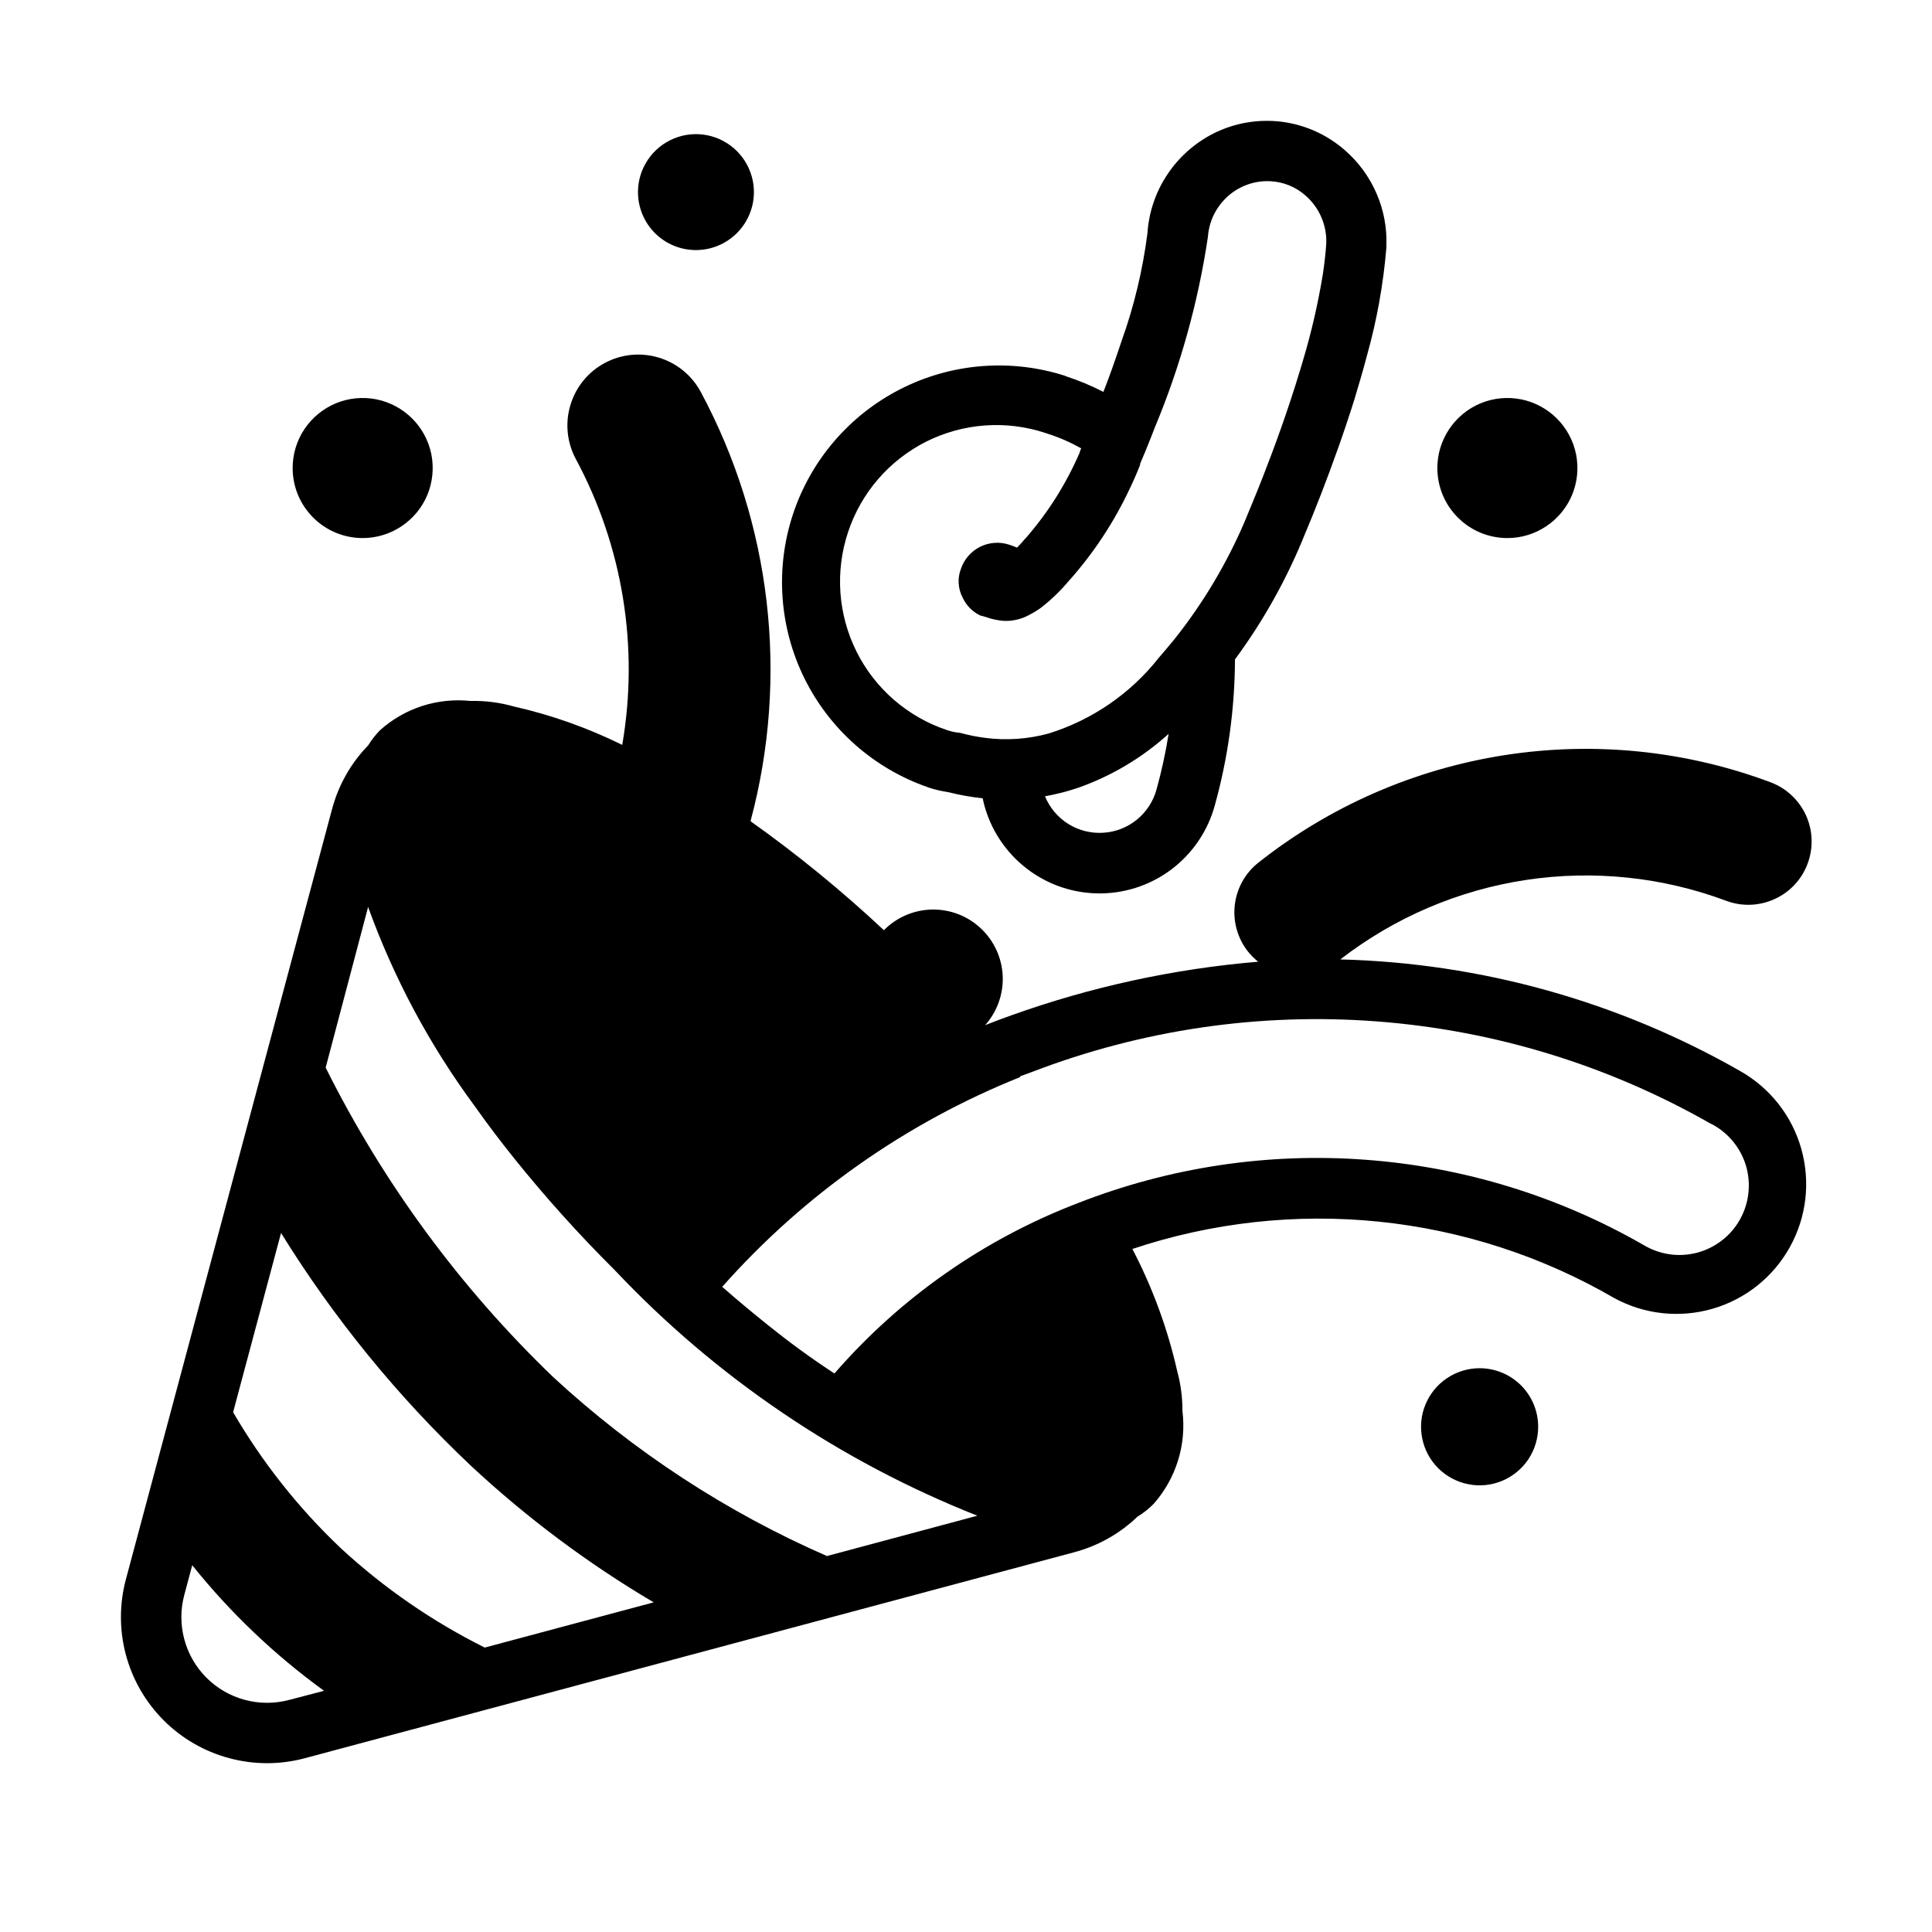
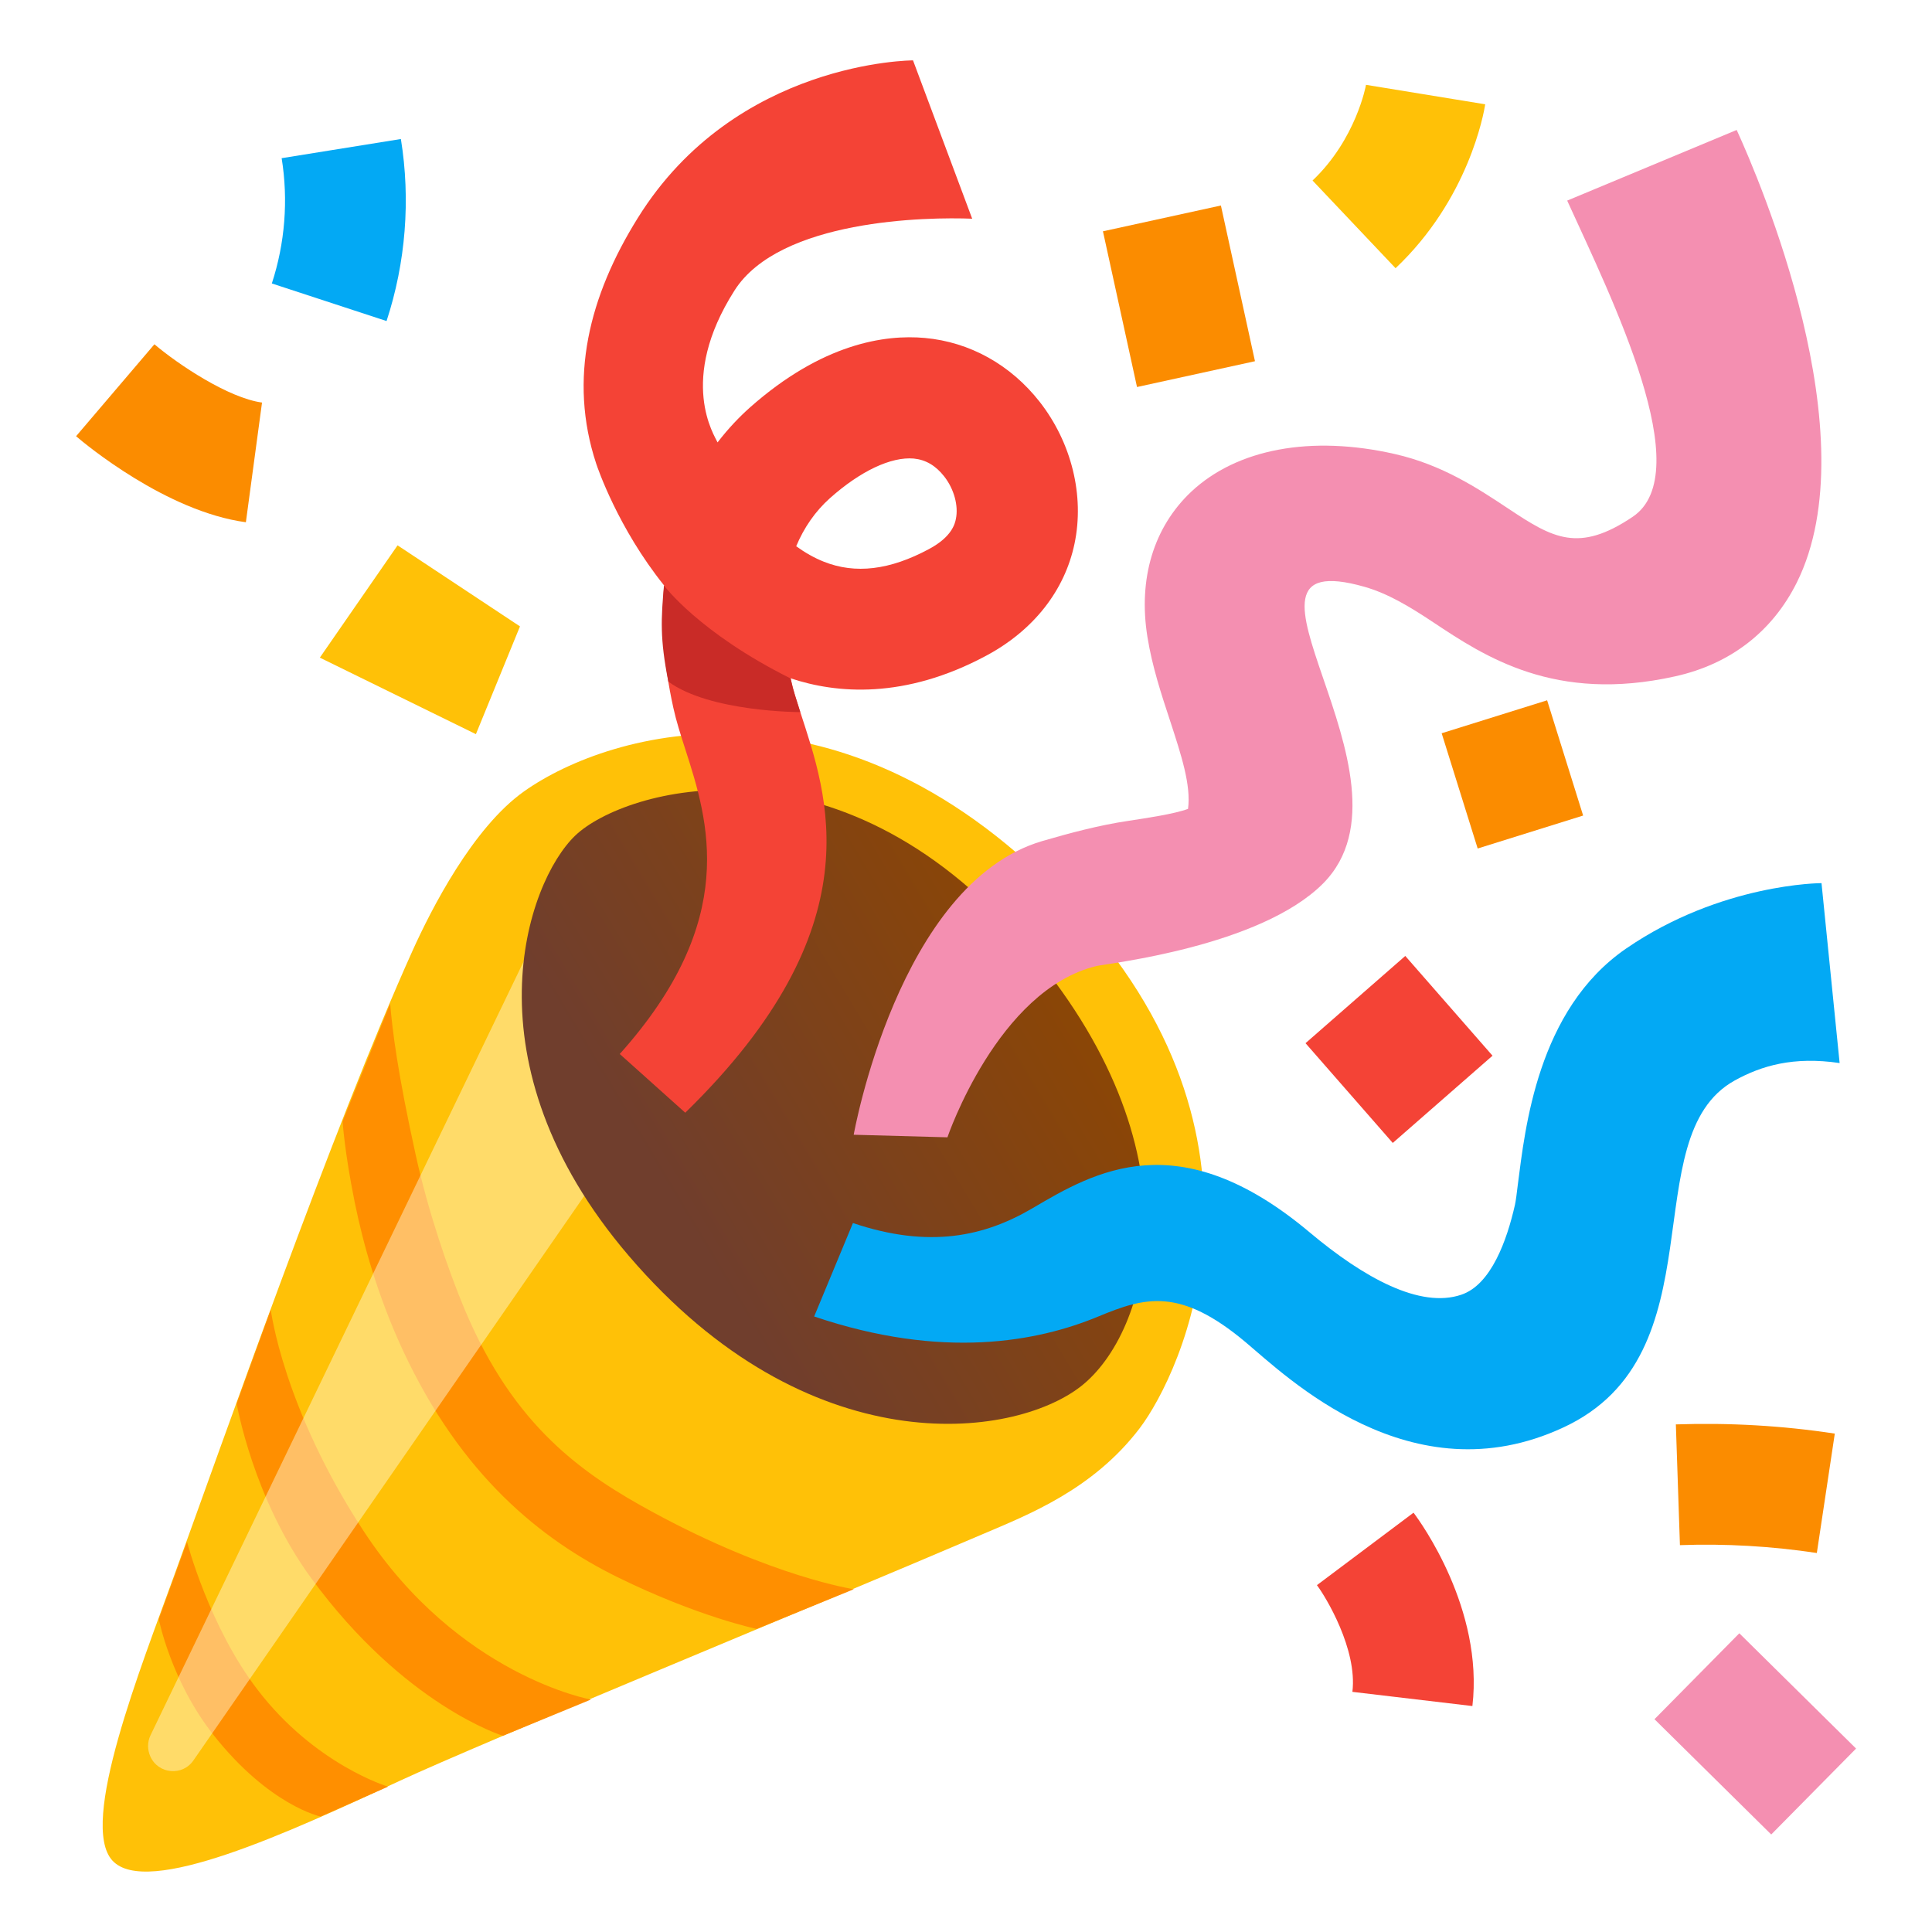
- <svg xmlns="http://www.w3.org/2000/svg" viewBox="0 0 32 32" fill="none">
-   <path d="M15.371 13.041C15.482 13.078 15.597 13.105 15.713 13.122C15.898 13.169 16.086 13.202 16.276 13.222C16.366 13.657 16.601 14.05 16.942 14.335C17.282 14.621 17.709 14.784 18.154 14.797C18.599 14.81 19.034 14.673 19.392 14.408C19.748 14.143 20.006 13.765 20.122 13.336C20.34 12.55 20.452 11.738 20.455 10.922C20.932 10.275 21.325 9.569 21.623 8.822L21.636 8.792C21.66 8.735 21.697 8.646 21.743 8.532L21.88 8.186C21.963 7.971 22.059 7.716 22.159 7.434C22.204 7.308 22.25 7.176 22.295 7.04L22.322 6.96L22.332 6.928C22.4 6.728 22.468 6.506 22.532 6.282C22.57 6.153 22.606 6.022 22.641 5.89C22.805 5.305 22.913 4.705 22.963 4.099V4.069C22.974 3.772 22.918 3.476 22.799 3.203C22.681 2.931 22.504 2.688 22.28 2.492C21.986 2.233 21.62 2.067 21.231 2.017C20.842 1.968 20.447 2.035 20.097 2.212C19.79 2.368 19.528 2.6 19.337 2.887C19.145 3.173 19.032 3.504 19.006 3.848V3.858C18.928 4.469 18.784 5.071 18.576 5.651C18.476 5.951 18.376 6.236 18.276 6.491C18.075 6.388 17.867 6.301 17.652 6.231L17.633 6.222C16.733 5.936 15.755 6.016 14.914 6.445C14.072 6.874 13.433 7.617 13.135 8.514C12.838 9.411 12.906 10.389 13.324 11.236C13.743 12.083 14.478 12.731 15.371 13.04V13.041ZM19.157 13.072C19.104 13.269 18.99 13.445 18.832 13.575C18.673 13.704 18.479 13.781 18.274 13.793C18.07 13.806 17.867 13.755 17.694 13.647C17.521 13.538 17.386 13.378 17.308 13.189C17.498 13.155 17.685 13.107 17.867 13.045C18.417 12.849 18.923 12.547 19.356 12.155C19.307 12.464 19.24 12.77 19.157 13.072ZM14.047 8.812C14.154 8.49 14.323 8.191 14.546 7.934C14.768 7.677 15.039 7.467 15.342 7.314C15.646 7.162 15.977 7.071 16.315 7.047C16.654 7.022 16.995 7.065 17.317 7.172L17.347 7.182C17.542 7.244 17.73 7.326 17.908 7.426L17.887 7.475V7.487C17.663 8.007 17.36 8.49 16.987 8.916L16.971 8.932L16.946 8.961C16.911 9.002 16.878 9.038 16.846 9.07C16.812 9.056 16.777 9.043 16.746 9.032L16.716 9.022C16.557 8.969 16.383 8.982 16.233 9.057C16.084 9.132 15.969 9.263 15.916 9.422C15.886 9.499 15.873 9.582 15.879 9.665C15.884 9.748 15.907 9.829 15.946 9.902C16.006 10.03 16.108 10.133 16.235 10.194C16.269 10.202 16.302 10.211 16.335 10.222C16.425 10.254 16.519 10.274 16.614 10.283C16.766 10.292 16.918 10.257 17.051 10.183C17.121 10.147 17.188 10.106 17.251 10.059C17.419 9.927 17.573 9.778 17.709 9.614L17.719 9.604C18.118 9.154 18.451 8.648 18.707 8.104C18.738 8.04 18.767 7.976 18.796 7.911C18.825 7.846 18.852 7.78 18.879 7.711C18.88 7.706 18.881 7.701 18.884 7.696C18.885 7.691 18.885 7.686 18.884 7.681L18.894 7.657C18.915 7.609 18.938 7.554 18.963 7.494C18.992 7.424 19.023 7.348 19.056 7.264L19.09 7.177L19.124 7.089C19.548 6.074 19.845 5.01 20.007 3.922C20.016 3.801 20.046 3.683 20.097 3.573C20.155 3.449 20.238 3.339 20.34 3.248C20.534 3.076 20.788 2.987 21.047 3.002C21.262 3.014 21.467 3.098 21.627 3.242C21.739 3.34 21.827 3.462 21.886 3.599C21.945 3.735 21.973 3.883 21.967 4.032C21.957 4.191 21.938 4.359 21.912 4.532C21.832 5.024 21.72 5.511 21.576 5.989L21.534 6.129C21.328 6.814 21.091 7.454 20.919 7.893L20.886 7.977C20.862 8.037 20.84 8.093 20.819 8.144C20.773 8.259 20.736 8.349 20.712 8.406L20.697 8.442C20.669 8.512 20.64 8.581 20.611 8.65C20.312 9.345 19.922 9.998 19.45 10.59C19.368 10.69 19.284 10.79 19.197 10.89C18.729 11.486 18.09 11.925 17.366 12.15C17.026 12.242 16.672 12.267 16.323 12.222C16.18 12.204 16.039 12.176 15.901 12.138C15.828 12.132 15.756 12.117 15.687 12.093C15.364 11.986 15.065 11.815 14.807 11.592C14.55 11.369 14.339 11.098 14.187 10.793C14.035 10.488 13.944 10.157 13.92 9.817C13.896 9.477 13.939 9.135 14.047 8.812Z" fill="currentColor" />
-   <path d="M12.06 3.98C11.902 4.086 11.717 4.142 11.527 4.142C11.272 4.142 11.028 4.041 10.848 3.861C10.668 3.681 10.567 3.437 10.567 3.182C10.567 2.992 10.623 2.807 10.729 2.649C10.834 2.491 10.984 2.368 11.16 2.295C11.335 2.222 11.528 2.203 11.714 2.24C11.9 2.277 12.072 2.369 12.206 2.503C12.34 2.637 12.431 2.808 12.469 2.995C12.506 3.181 12.487 3.374 12.414 3.549C12.341 3.725 12.218 3.875 12.06 3.98Z" fill="currentColor" />
-   <path d="M23.968 22.826C24.128 22.719 24.315 22.662 24.507 22.662C24.764 22.662 25.011 22.764 25.193 22.946C25.375 23.128 25.477 23.375 25.477 23.632C25.477 23.824 25.42 24.011 25.314 24.171C25.207 24.33 25.055 24.455 24.878 24.528C24.701 24.602 24.506 24.621 24.318 24.583C24.13 24.546 23.957 24.453 23.821 24.318C23.685 24.182 23.593 24.009 23.556 23.821C23.518 23.633 23.537 23.438 23.611 23.261C23.684 23.084 23.809 22.932 23.968 22.826Z" fill="currentColor" />
-   <path d="M24.967 8.912C25.196 8.912 25.421 8.844 25.611 8.716C25.802 8.589 25.951 8.408 26.039 8.196C26.127 7.984 26.149 7.751 26.105 7.526C26.06 7.301 25.949 7.094 25.787 6.932C25.625 6.77 25.418 6.659 25.193 6.614C24.968 6.57 24.735 6.592 24.523 6.68C24.311 6.768 24.13 6.917 24.003 7.108C23.875 7.298 23.807 7.523 23.807 7.752C23.807 7.904 23.837 8.055 23.895 8.196C23.954 8.337 24.039 8.465 24.147 8.572C24.254 8.68 24.382 8.765 24.523 8.824C24.664 8.882 24.815 8.912 24.967 8.912Z" fill="currentColor" />
-   <path d="M6.651 8.716C6.461 8.844 6.236 8.912 6.007 8.912C5.855 8.912 5.704 8.882 5.563 8.824C5.422 8.765 5.294 8.68 5.187 8.572C5.079 8.465 4.994 8.337 4.935 8.196C4.877 8.055 4.847 7.904 4.847 7.752C4.847 7.523 4.915 7.298 5.042 7.108C5.17 6.917 5.351 6.768 5.563 6.68C5.775 6.592 6.008 6.57 6.233 6.614C6.458 6.659 6.665 6.77 6.827 6.932C6.989 7.094 7.1 7.301 7.145 7.526C7.189 7.751 7.166 7.984 7.079 8.196C6.991 8.408 6.842 8.589 6.651 8.716Z" fill="currentColor" />
-   <path d="M29.396 14.89C29.144 15.006 28.857 15.018 28.597 14.922C27.537 14.525 26.392 14.406 25.273 14.575C24.153 14.745 23.095 15.198 22.2 15.891C24.527 15.95 26.802 16.585 28.823 17.74C29.317 18.019 29.681 18.482 29.835 19.028C29.989 19.574 29.922 20.159 29.646 20.655C29.371 21.152 28.911 21.519 28.366 21.677C27.821 21.835 27.235 21.772 26.737 21.5C25.541 20.806 24.21 20.374 22.834 20.234C21.458 20.094 20.068 20.248 18.756 20.687C19.091 21.33 19.342 22.014 19.501 22.722C19.558 22.933 19.586 23.151 19.585 23.37C19.619 23.646 19.594 23.927 19.511 24.193C19.428 24.459 19.29 24.704 19.105 24.912C19.025 24.992 18.936 25.062 18.84 25.121C18.544 25.405 18.181 25.608 17.785 25.712L5.047 29.122C4.636 29.232 4.204 29.231 3.794 29.12C3.383 29.01 3.009 28.793 2.709 28.492C2.409 28.191 2.193 27.816 2.084 27.405C1.975 26.995 1.976 26.562 2.087 26.152L5.497 13.412C5.602 13.011 5.808 12.644 6.097 12.347C6.154 12.255 6.221 12.169 6.297 12.092C6.499 11.912 6.736 11.776 6.993 11.693C7.251 11.61 7.523 11.582 7.792 11.61C8.035 11.604 8.278 11.635 8.512 11.702C9.133 11.842 9.735 12.056 10.306 12.338C10.586 10.718 10.316 9.05 9.537 7.602C9.39 7.328 9.358 7.006 9.448 6.708C9.538 6.409 9.742 6.159 10.017 6.012C10.291 5.865 10.613 5.833 10.911 5.923C11.21 6.013 11.46 6.218 11.607 6.492C12.777 8.671 13.071 11.213 12.431 13.602C13.207 14.153 13.945 14.756 14.64 15.407C14.851 15.193 15.136 15.071 15.436 15.065C15.736 15.059 16.027 15.171 16.245 15.376C16.464 15.581 16.594 15.864 16.608 16.163C16.621 16.463 16.517 16.756 16.317 16.98C16.46 16.923 16.604 16.869 16.751 16.817C18.069 16.345 19.444 16.046 20.839 15.929C20.777 15.879 20.72 15.822 20.67 15.76C20.498 15.542 20.42 15.264 20.452 14.988C20.485 14.712 20.625 14.46 20.843 14.288C22.023 13.354 23.425 12.742 24.911 12.509C26.398 12.276 27.92 12.43 29.329 12.958C29.588 13.056 29.798 13.253 29.913 13.505C30.027 13.757 30.037 14.045 29.94 14.304C29.844 14.564 29.648 14.775 29.396 14.89ZM11.508 22.247L11.327 22.092C11.382 22.14 11.438 22.187 11.493 22.234C11.498 22.238 11.503 22.242 11.508 22.247ZM11.508 22.247L11.64 22.359C11.597 22.322 11.553 22.284 11.508 22.247ZM4.054 28.155C4.295 28.22 4.548 28.22 4.789 28.156L5.367 28.005C4.55 27.412 3.815 26.713 3.184 25.925L3.053 26.415C2.988 26.656 2.988 26.909 3.052 27.15C3.116 27.391 3.242 27.61 3.418 27.787C3.594 27.963 3.813 28.09 4.054 28.155ZM5.65 25.648C6.362 26.305 7.163 26.857 8.029 27.289L10.827 26.54C9.738 25.897 8.722 25.137 7.797 24.275C6.587 23.132 5.531 21.837 4.655 20.422L3.861 23.391C4.347 24.225 4.949 24.985 5.65 25.648ZM9.167 22.813C10.502 24.045 12.033 25.046 13.697 25.773L16.188 25.105C13.91 24.204 11.858 22.814 10.177 21.032C9.588 20.447 9.033 19.829 8.513 19.182C8.284 18.897 8.069 18.612 7.869 18.329C7.121 17.319 6.524 16.205 6.097 15.022L5.394 17.683C6.348 19.597 7.625 21.332 9.167 22.813ZM28.701 18.902C28.603 18.784 28.482 18.686 28.345 18.615H28.34C26.645 17.646 24.756 17.066 22.809 16.918C20.862 16.769 18.907 17.056 17.085 17.758L16.893 17.828L16.902 17.838C15.007 18.597 13.316 19.787 11.962 21.314C12.221 21.541 12.472 21.749 12.721 21.949C13.07 22.229 13.421 22.488 13.821 22.749C14.912 21.493 16.296 20.525 17.849 19.929C19.364 19.335 20.993 19.088 22.615 19.209C24.238 19.328 25.813 19.811 27.224 20.622C27.356 20.701 27.503 20.753 27.655 20.775C27.808 20.797 27.963 20.787 28.112 20.748C28.261 20.708 28.4 20.639 28.522 20.544C28.644 20.45 28.745 20.332 28.82 20.197C28.895 20.062 28.943 19.914 28.959 19.761C28.976 19.608 28.962 19.453 28.918 19.305C28.873 19.158 28.8 19.021 28.701 18.902Z" fill="currentColor" />
+ <svg xmlns="http://www.w3.org/2000/svg" xml:space="preserve" id="party-popper-Layer_5" x="0" y="0" version="1.1" viewBox="0 0 128 128">
+   <path d="M7.45 123.27c2.27 2.46 11.62-1.83 19-5.27 5.53-2.57 27.66-11.65 38.66-16.36 2.97-1.27 7.29-2.93 10.4-7.02 2.76-3.64 10.08-19.1-4.66-34.76-14.96-15.9-30.37-11.51-36.13-7.43-3.39 2.4-6.15 7.81-7.39 10.56-5.24 11.62-12.71 32.91-15.75 41.28-2.23 6.17-6.38 16.56-4.13 19" style="fill:#ffc107" />
+   <path d="M25.85 66.49c.14 1.74.49 4.57 1.69 10.02.82 3.74 2.16 7.66 3.25 10.25 3.27 7.79 7.86 10.93 12.51 13.45 7.9 4.28 13.27 5.08 13.27 5.08l-6.44 2.63s-3.9-.81-9.22-3.43c-5.07-2.5-10.35-6.73-14.21-15.01-1.67-3.59-2.64-7.07-3.2-9.83-.69-3.42-.8-5.36-.8-5.36zm-7.91 20.28s.8 6.49 6.16 14.68c6.28 9.58 15.05 11.15 15.05 11.15l-5.83 2.4s-6.51-1.99-12.7-10.44c-3.86-5.27-4.94-11.57-4.94-11.57zm-5.55 15.38s1.46 5.6 4.66 9.78c3.81 4.99 8.66 6.44 8.66 6.44l-4.47 1.98s-3.39-.71-7.1-5.41c-2.82-3.57-3.62-7.67-3.62-7.67z" style="fill:#ff8f00" />
+   <g style="opacity:.44">
+     <path d="M9.96 116.37c-.2-.45-.2-.96.01-1.4l25.47-52.82 4.19 15.75-26.8 38.71c-.72 1.08-2.34.94-2.87-.24" style="fill:#fffde7" />
+   </g>
+   <linearGradient id="party-popper-SVGID_1_" x1="74.384" x2="44.617" y1="61.839" y2="79.699" gradientUnits="userSpaceOnUse">
+     <stop offset=".024" style="stop-color:#8f4700" />
+     <stop offset="1" style="stop-color:#703e2d" />
+   </linearGradient>
+   <path d="M41.65 83.19c11.9 13.92 25.45 12.18 29.96 8.66 4.52-3.53 8.09-15.66-3.76-29.35-12.42-14.34-26.48-10.25-29.73-7.15s-7.39 15.07 3.53 27.84" style="fill:url(#party-popper-SVGID_1_)" />
+   <path d="M82.52 88.92c-4.34-3.64-6.65-2.99-9.75-1.7-4 1.66-10.29 2.89-18.83 0l2.57-6.19c5.07 1.71 8.74.88 11.91-.99 4.08-2.4 9.66-5.69 18.34 1.6 3.62 3.04 7.33 5.06 10.05 4.14 1.98-.66 3.03-3.61 3.56-5.96.05-.21.13-.81.19-1.34.48-3.67 1.28-11.59 7.18-15.64 6.31-4.33 12.94-4.33 12.94-4.33l1.2 11.92c-3.05-.45-5.17.17-6.96 1.16-6.74 3.75-.87 18.15-11.36 22.99-10.09 4.69-18.34-3.4-21.04-5.66" style="fill:#03a9f4" />
+   <path d="m45.4 73.72-4.34-3.89c7.97-8.9 5.87-15.44 4.34-20.2-.31-.96-.6-1.87-.79-2.74-.68-3.08-.82-5.76-.61-8.1-3.06-3.81-4.41-7.8-4.5-8.07-1.86-5.63-.46-11.12 2.75-16.27C48.74 4 60.49 4 60.49 4l3.92 10.49c-2.98-.12-12.75.03-15.75 4.76-3.79 5.96-1.3 9.64-1.12 10.06.73-.95 1.47-1.71 2.13-2.3 4.79-4.25 8.95-4.86 11.6-4.62 2.98.27 5.68 1.77 7.61 4.23 2.11 2.7 2.98 6.21 2.31 9.4-.65 3.11-2.72 5.74-5.83 7.41-5.43 2.92-9.95 2.52-12.98 1.51.02.07.03.15.05.22.11.5.33 1.2.59 2.01 1.77 5.48 5.06 14.18-7.62 26.55m7.35-37.53c.58.42 1.19.77 1.82 1.02 2.1.84 4.39.56 6.99-.84 1.53-.82 1.71-1.7 1.77-1.99.18-.87-.12-1.98-.77-2.81-.57-.73-1.23-1.11-2.02-1.19-1.5-.13-3.53.82-5.56 2.63-.97.87-1.71 1.94-2.23 3.18" style="fill:#f44336" />
+   <path d="m62.77 75.35-6.21-.17s2.95-16.66 12.5-19.46c1.79-.52 3.75-1.05 5.72-1.34 1.17-.18 3.02-.45 3.93-.79.21-1.57-.45-3.57-1.19-5.84-.58-1.76-1.18-3.57-1.5-5.55-.62-3.86.41-7.27 2.9-9.62 3.04-2.85 7.95-3.76 13.49-2.5 3.16.72 5.49 2.27 7.54 3.63 2.93 1.95 4.64 2.94 8.22.53 4.33-2.92-1.33-14.35-4.34-20.95l11.23-4.68c1.51 3.3 8.8 20.28 3.99 29.97-1.62 3.26-4.41 5.42-8.07 6.23-7.96 1.78-12.62-1.32-16.02-3.58-1.61-1.07-3.02-1.91-4.55-2.35-10.63-3.03 4.21 12.61-2.74 19.64-4.17 4.21-14.36 5.32-15.02 5.48-6.56 1.58-9.88 11.35-9.88 11.35" style="fill:#f48fb1" />
+   <path d="M43.99 38.79c-.19 2.2-.28 3.51.29 6.37 2.75 2.02 8.74 2.02 8.74 2.02-.26-.81-.49-1.51-.59-2.01-.02-.07-.03-.15-.05-.22-6.09-3.04-8.39-6.16-8.39-6.16" style="fill:#c92b27" />
+   <path d="m31.53 48.64-10.34-5.07 5.15-7.44 8.11 5.37z" style="fill:#ffc107" />
+   <path d="M16.29 34.6c-5.28-.71-10.66-5.19-11.25-5.7l5.19-6.09c1.57 1.33 4.9 3.56 7.13 3.86z" style="fill:#fb8c00" />
+   <path d="m25.61 21.27-7.6-2.49c.87-2.66 1.1-5.53.65-8.3l7.9-1.27c.65 4.02.32 8.19-.95 12.06" style="fill:#03a9f4" />
+   <path d="M74.11 14.35h8v10.56h-8z" style="fill:#fb8c00" transform="rotate(-12.339 78.1 19.634)" />
+   <path d="m92.46 17.77-5.5-5.81c2.88-2.73 3.54-6.3 3.54-6.34l7.9 1.29c-.1.63-1.11 6.29-5.94 10.86" style="fill:#ffc107" />
+   <path d="M96.54 47.3h7.32v8h-7.32z" style="fill:#fb8c00" transform="rotate(-17.355 100.22 51.302)" />
+   <path d="m97.55 113.03-7.95-.94c.34-2.83-1.77-6.3-2.35-7.07l6.4-4.8c.48.63 4.65 6.4 3.9 12.81" style="fill:#f44336" />
+   <path d="M120.37 102.89c-2.99-.45-6.05-.63-9.07-.52l-.27-8c3.51-.12 7.06.08 10.53.61z" style="fill:#fb8c00" />
+   <path d="M112.29 109.43h8v10.87h-8z" style="fill:#f48fb1" transform="rotate(-45.364 116.302 114.868)" />
+   <path d="M88.29 65.14h8.78v8.78h-8.78z" style="fill:#f44336" transform="rotate(48.828 92.686 69.539)" />
</svg>
